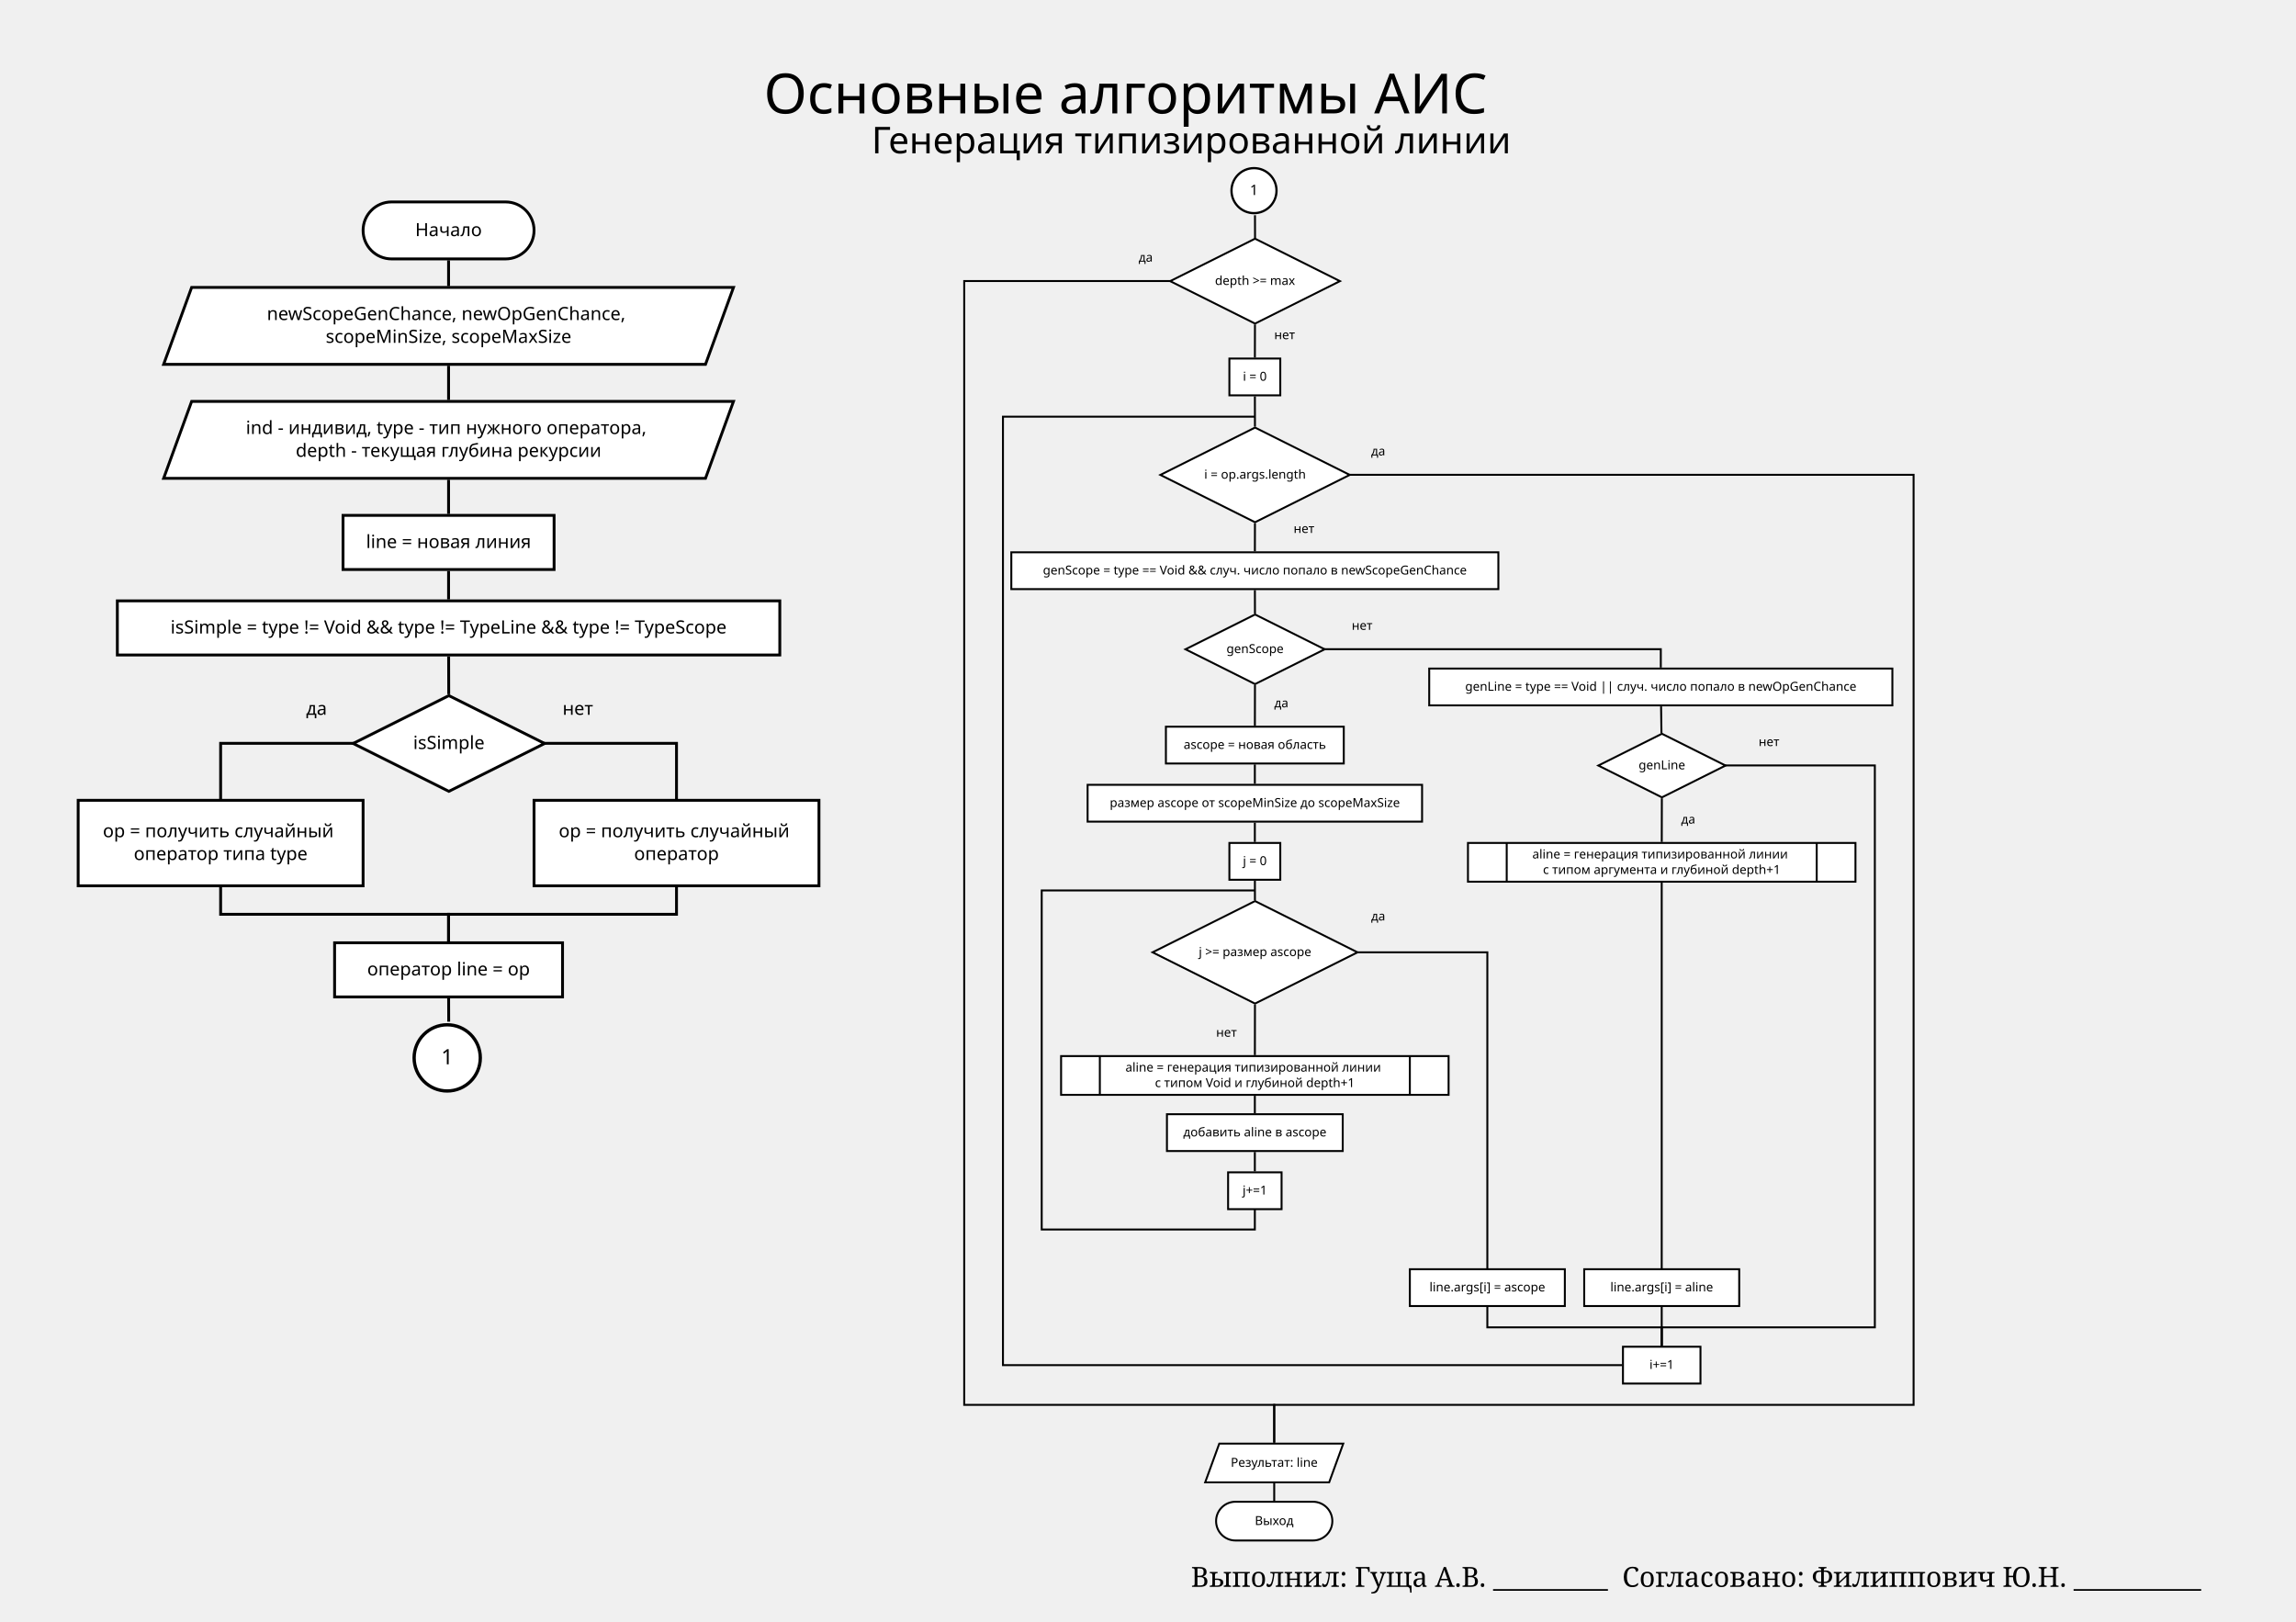
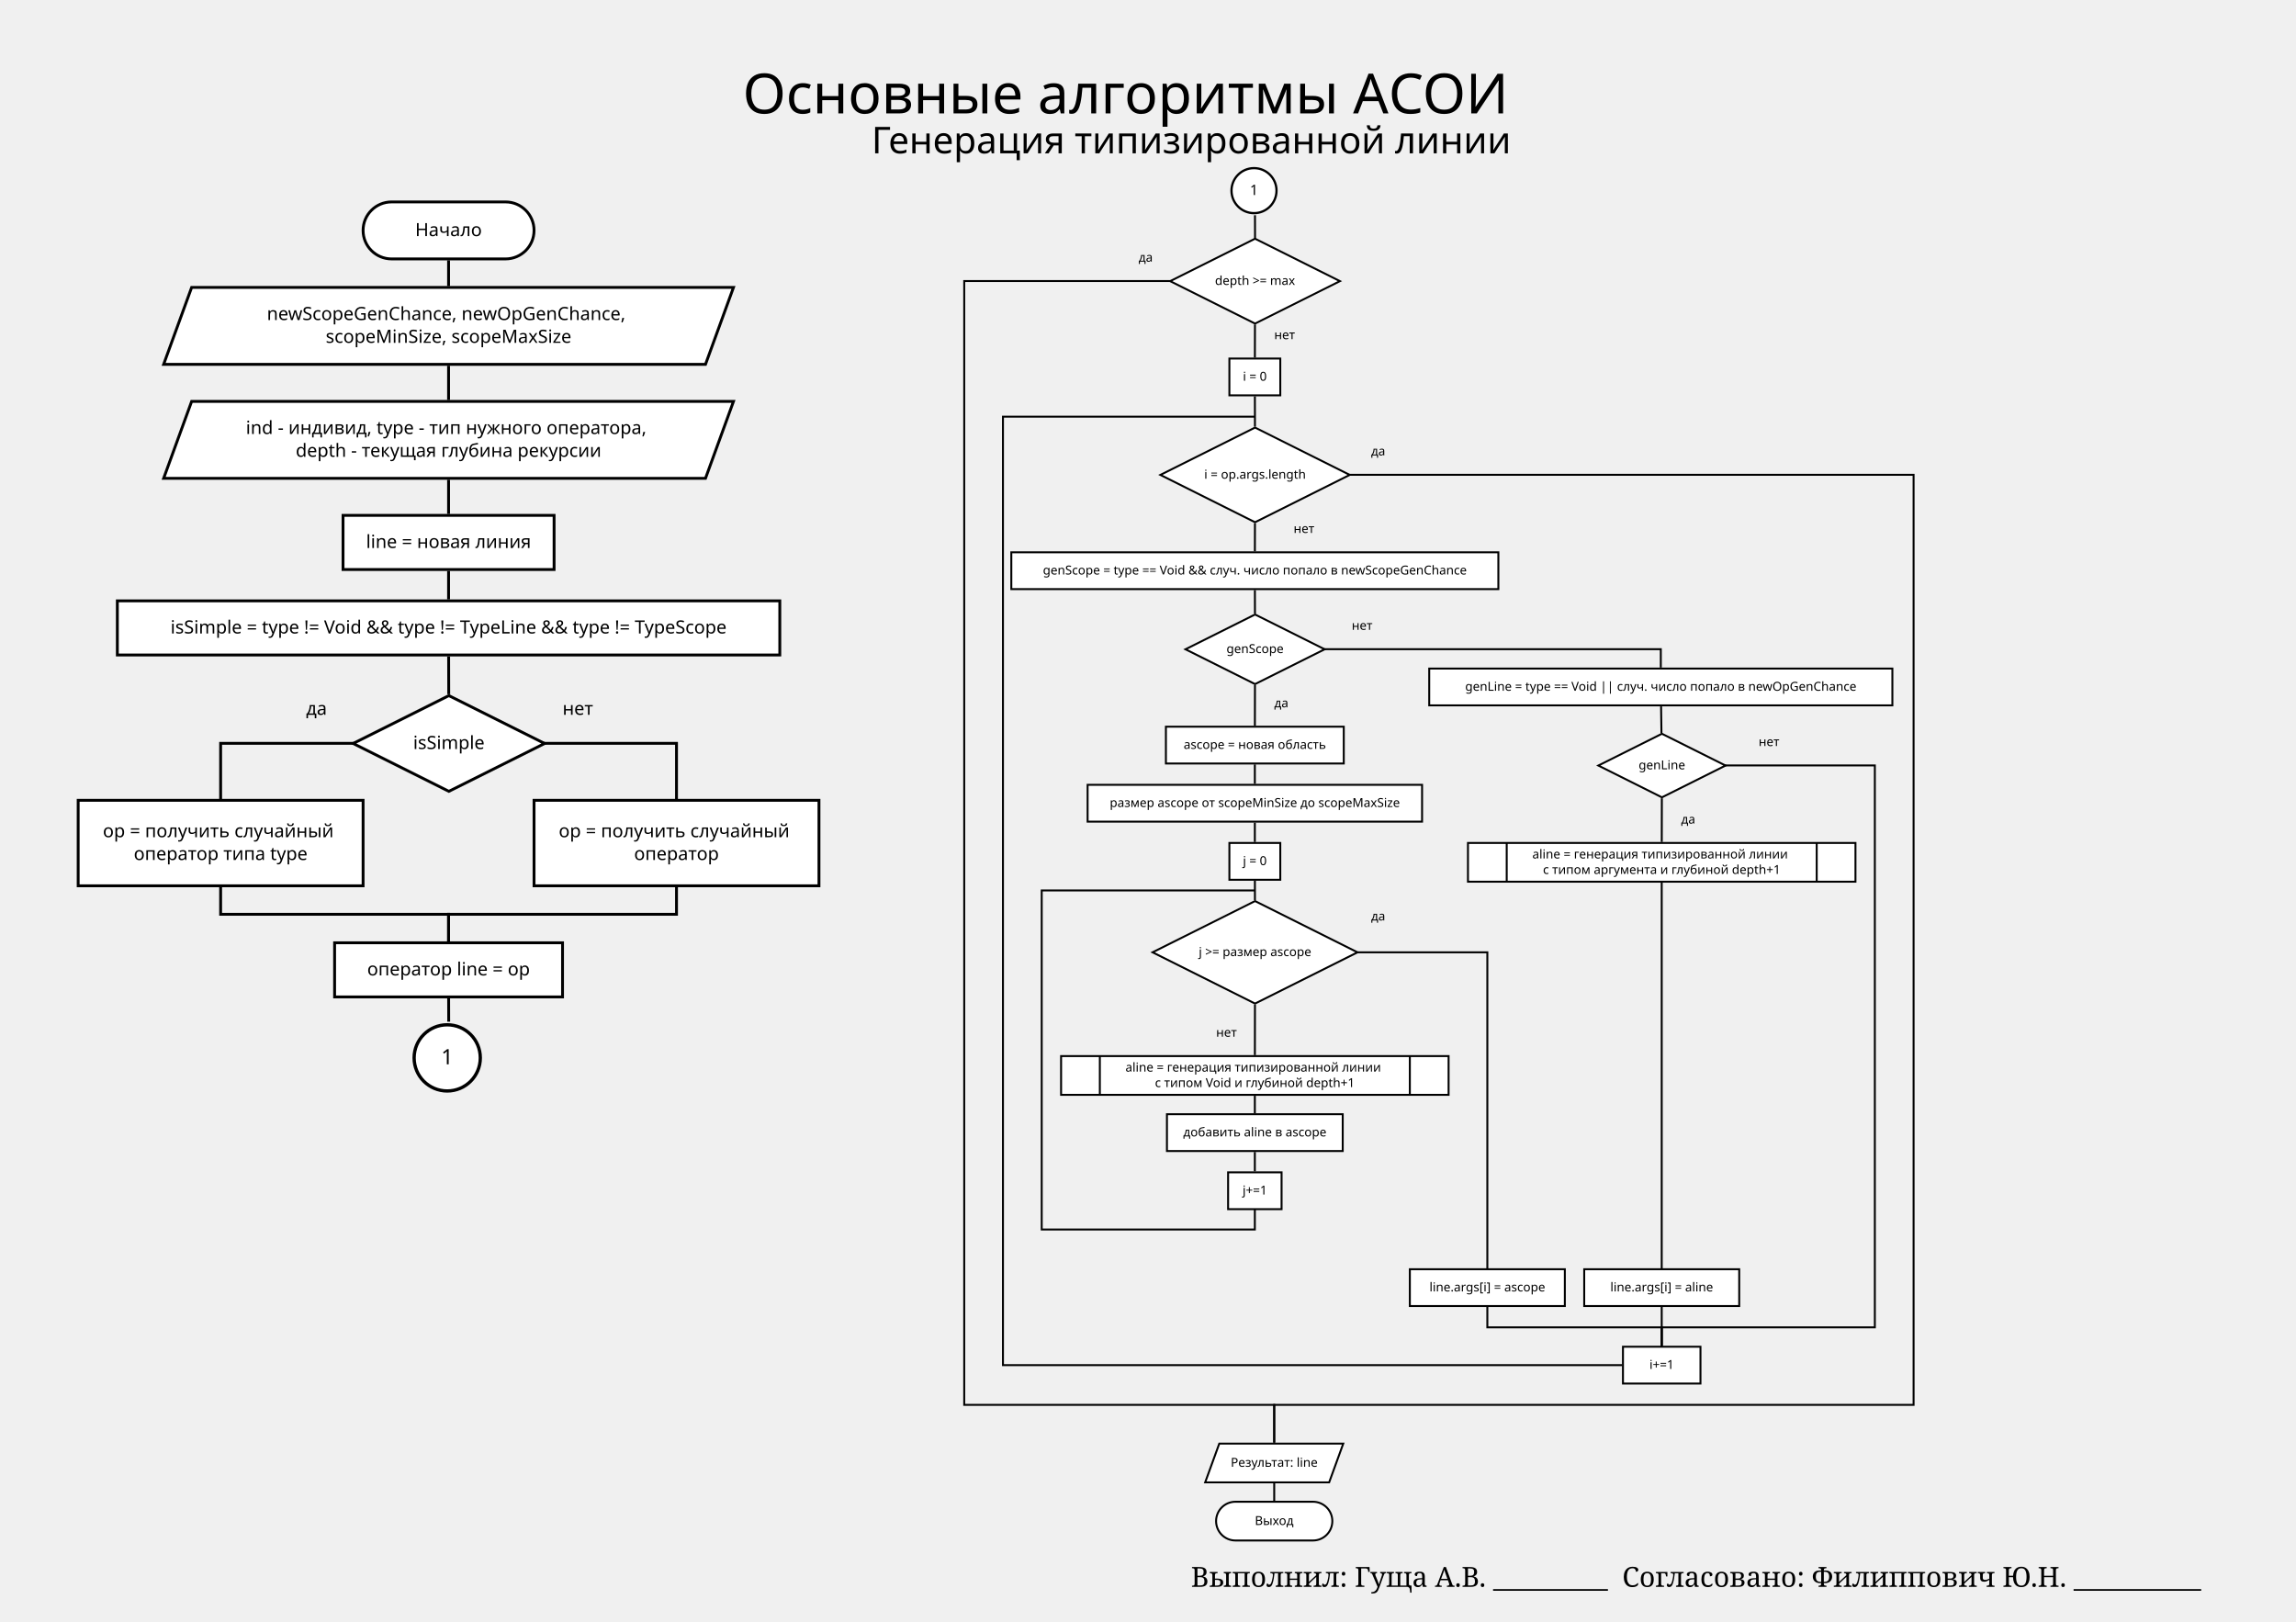
<svg xmlns="http://www.w3.org/2000/svg" width="2979.921" height="2104.724" id="svg2" version="1.1">
  <defs id="defs4">
    <marker orient="auto" refY="0.0" refX="0.0" id="Arrow1Lstart" style="overflow:visible">
      <path id="path16806" d="M 0.0,0.0 L 5.0,-5.0 L -12.5,0.0 L 5.0,5.0 L 0.0,0.0 z " style="fill-rule:evenodd;stroke:#000000;stroke-width:1.0pt" transform="scale(0.8) translate(12.5,0)" />
    </marker>
    <marker orient="auto" refY="0.0" refX="0.0" id="Arrow1Lend" style="overflow:visible;">
      <path id="path16809" d="M 0.0,0.0 L 5.0,-5.0 L -12.5,0.0 L 5.0,5.0 L 0.0,0.0 z " style="fill-rule:evenodd;stroke:#000000;stroke-width:1.0pt;" transform="scale(0.8) rotate(180) translate(12.5,0)" />
    </marker>
    <marker markerWidth="311.562" markerHeight="272.406" orient="auto" id="marker5422">
      <path id="path5420" d="M -154.912,135.447 1.489,-135.447 154.912,130.29 z" style="fill:#000000;fill-opacity:1;stroke:#000000;stroke-width:1px;stroke-linecap:butt;stroke-linejoin:miter;stroke-opacity:1" />
    </marker>
    <marker markerWidth="25.219" markerHeight="33.969" orient="auto" id="marker10150">
      <rect y="-14.876" x="-10.501" height="29.752" width="21.001" id="rect10148" style="opacity:0.369;fill:#ffffff;fill-opacity:1;stroke:#000000;stroke-width:4.226;stroke-miterlimit:4;stroke-opacity:1;stroke-dasharray:none;stroke-dashoffset:0" />
    </marker>
  </defs>
  <g id="layer1" transform="translate(0,1052.362)">
    <text xml:space="preserve" style="font-size:72px;font-style:normal;font-variant:normal;font-weight:normal;font-stretch:normal;text-align:center;line-height:125%;letter-spacing:0px;word-spacing:0px;text-anchor:middle;fill:#000000;fill-opacity:1;stroke:none;font-family:Carlito;-inkscape-font-specification:Carlito" x="1507.594" y="-905.169" id="text3004">
-       <tspan x="1507.594" y="-905.169" id="tspan3008">Основные алгоритмы АИС</tspan>
+       <tspan x="1507.594" y="-905.169" id="tspan3008">Основные алгоритмы АСОИ</tspan>
    </text>
    <flowRoot xml:space="preserve" id="flowRoot3010" style="fill:black;stroke:none;stroke-opacity:1;stroke-width:1px;stroke-linejoin:miter;stroke-linecap:butt;fill-opacity:1;font-family:Carlito;font-style:normal;font-weight:normal;font-size:32px;line-height:125%;letter-spacing:0px;word-spacing:0px;-inkscape-font-specification:Carlito;font-stretch:normal;font-variant:normal">
      <flowRegion id="flowRegion3012">
        <rect id="rect3014" width="1371.16" height="960.307" x="76.726" y="342.512" style="font-size:32px" />
      </flowRegion>
      <flowPara id="flowPara3016" />
    </flowRoot>
    <text xml:space="preserve" style="font-size:40px;font-style:normal;font-variant:normal;font-weight:normal;font-stretch:normal;line-height:125%;letter-spacing:0px;word-spacing:0px;fill:#000000;fill-opacity:1;stroke:none;font-family:Carlito;-inkscape-font-specification:Carlito" x="66.825" y="340.037" id="text3018" transform="translate(0,-1052.362)">
      <tspan id="tspan3020" x="66.825" y="340.037" />
    </text>
    <text xml:space="preserve" style="font-size:48px;font-style:normal;font-variant:normal;font-weight:normal;font-stretch:normal;line-height:125%;letter-spacing:0px;word-spacing:0px;fill:#000000;fill-opacity:0;stroke:none;font-family:Carlito;-inkscape-font-specification:Carlito" x="353.928" y="458.838" id="text3022" transform="translate(0,-1052.362)">
      <tspan id="tspan3024" x="353.928" y="458.838" />
    </text>
    <text xml:space="preserve" style="font-size:48px;font-style:normal;font-variant:normal;font-weight:normal;font-stretch:normal;line-height:125%;letter-spacing:0px;word-spacing:0px;fill:#000000;fill-opacity:1;stroke:none;font-family:Carlito;-inkscape-font-specification:Carlito" x="158.401" y="359.837" id="text3026" transform="translate(0,-1052.362)">
      <tspan id="tspan3028" x="158.401" y="359.837" />
    </text>
    <text xml:space="preserve" style="font-size:48px;font-style:normal;font-variant:normal;font-weight:normal;font-stretch:normal;line-height:125%;letter-spacing:0px;word-spacing:0px;fill:#000000;fill-opacity:1;stroke:none;font-family:Carlito;-inkscape-font-specification:Carlito" x="497.479" y="357.362" id="text3038" transform="translate(0,-1052.362)">
      <tspan id="tspan3040" x="497.479" y="357.362" />
    </text>
    <text xml:space="preserve" style="font-size:48px;font-style:normal;font-variant:normal;font-weight:normal;font-stretch:normal;line-height:125%;letter-spacing:0px;word-spacing:0px;fill:#000000;fill-opacity:1;stroke:none;font-family:Carlito;-inkscape-font-specification:Carlito" x="1754.787" y="1025.617" id="text3074" transform="translate(0,-1052.362)">
      <tspan id="tspan3076" x="1754.787" y="1025.617" />
    </text>
    <text xml:space="preserve" style="font-size:48px;font-style:normal;font-variant:normal;font-weight:normal;font-stretch:normal;line-height:125%;letter-spacing:0px;word-spacing:0px;fill:#000000;fill-opacity:1;stroke:none;font-family:Carlito;-inkscape-font-specification:Carlito" x="74.251" y="1401.82" id="text3110" transform="translate(0,-1052.362)">
      <tspan id="tspan3112" x="74.251" y="1401.82" />
    </text>
    <path style="fill:none;stroke:#000000;stroke-width:0;stroke-linecap:butt;stroke-linejoin:miter;stroke-opacity:1;marker-end:none;marker-mid:none;stroke-miterlimit:4;stroke-dasharray:none" d="m -1513.838,559.385 924.054,157.509" id="path5425" transform="translate(0,-1052.362)" />
    <text xml:space="preserve" style="font-size:48px;font-style:normal;font-variant:normal;font-weight:normal;font-stretch:normal;line-height:125%;letter-spacing:0px;word-spacing:0px;fill:#000000;fill-opacity:1;stroke:none;font-family:Carlito;-inkscape-font-specification:Carlito" x="1944.363" y="540.133" id="text20981" transform="translate(0,-1052.362)">
      <tspan id="tspan20983" x="1944.363" y="540.133" />
    </text>
    <text xml:space="preserve" style="font-size:48px;font-style:normal;font-variant:normal;font-weight:normal;font-stretch:normal;line-height:125%;letter-spacing:0px;word-spacing:0px;fill:#000000;fill-opacity:1;stroke:none;font-family:Carlito;-inkscape-font-specification:Carlito" x="1903.289" y="849.89" id="text21570" transform="translate(0,-1052.362)">
      <tspan id="tspan21572" x="1903.289" y="849.89" />
    </text>
    <text xml:space="preserve" style="font-size:48px;font-style:normal;font-variant:normal;font-weight:normal;font-stretch:normal;line-height:125%;letter-spacing:0px;word-spacing:0px;fill:#000000;fill-opacity:1;stroke:none;font-family:Carlito;-inkscape-font-specification:Carlito" x="1131.166" y="-853.402" id="text22823">
      <tspan id="tspan22825" x="1131.166" y="-853.402">Генерация типизированной линии</tspan>
    </text>
    <text font-size="12.8" style="font-size:15.232px;font-style:normal;font-weight:normal;text-anchor:start;fill:#000000;font-family:sans-serif" x="401.645" y="-144.542" id="text24123">
      <tspan x="401.645" y="-144.542" id="tspan24125" />
    </text>
    <text font-size="12.8" style="font-size:11.98px;font-style:normal;font-weight:normal;text-anchor:start;fill:#000000;font-family:sans-serif" x="343.881" y="-567.521" id="text26453">
      <tspan x="343.881" y="-567.521" id="tspan26455" />
    </text>
    <text xml:space="preserve" style="font-size:56px;font-style:normal;font-variant:normal;font-weight:normal;font-stretch:normal;line-height:125%;letter-spacing:0px;word-spacing:0px;fill:#000000;fill-opacity:1;stroke:none;font-family:Serif;-inkscape-font-specification:Serif" x="1545.708" y="1007.026" id="text4204">
      <tspan id="tspan4206" x="1545.708" y="1007.026" style="font-size:36px">Выполнил: Гуща А.В. _________  Согласовано: Филиппович Ю.Н. __________</tspan>
    </text>
    <g id="g3870" transform="matrix(1.975543,0,0,1.975543,-97.16574,772.7719)">
      <g transform="matrix(0.9359362,0,0,0.9359362,-685.6488,-809.9284)" id="g26421">
        <path id="path26423" d="m 1060,20 80,0 c 11.05,0 20,8.954 20,20 0,11.046 -8.95,20 -20,20 l -80,0 c -11.05,0 -20,-8.954 -20,-20 0,-11.046 8.95,-20 20,-20 z" style="fill:#ffffff" />
        <path id="path26425" d="m 1060,20 80,0 c 11.05,0 20,8.954 20,20 0,11.046 -8.95,20 -20,20 l -80,0 c -11.05,0 -20,-8.954 -20,-20 0,-11.046 8.95,-20 20,-20" style="fill:none;stroke:#000000;stroke-width:2" />
        <text id="text26427" y="44" x="1100" style="font-size:12.8px;font-style:normal;font-weight:normal;text-anchor:middle;fill:#000000;font-family:sans-serif" font-size="12.8">
          <tspan id="tspan26429" y="44" x="1100">Начало</tspan>
        </text>
      </g>
      <g transform="matrix(0.9359362,0,0,0.9359362,-685.6488,-809.9284)" id="g26431">
        <polygon id="polygon26433" points="1300,160 1280.35,214 900,214 919.654,160 " style="fill:#ffffff" />
        <polygon id="polygon26435" points="1300,160 1280.35,214 900,214 919.654,160 " style="fill:none;stroke:#000000;stroke-width:2" />
        <text id="text26437" y="182.9" x="1100" style="font-size:12.8px;font-style:normal;font-weight:normal;text-anchor:middle;fill:#000000;font-family:sans-serif" font-size="12.8">
          <tspan id="tspan26439" y="182.9" x="1100">ind - индивид, type - тип нужного оператора,</tspan>
          <tspan id="tspan26441" y="198.9" x="1100">depth - текущая глубина рекурсии</tspan>
        </text>
      </g>
      <g transform="matrix(0.9359362,0,0,0.9359362,-685.6488,-809.9284)" id="g26443">
        <rect id="rect26445" height="38" width="148.15" y="240" x="1025.92" style="fill:#ffffff" />
        <rect id="rect26447" height="38" width="148.15" y="240" x="1025.92" style="fill:none;stroke:#000000;stroke-width:2" />
        <text id="text26449" y="262.9" x="1100" style="font-size:12.8px;font-style:normal;font-weight:normal;text-anchor:middle;fill:#000000;font-family:sans-serif" font-size="12.8">
          <tspan id="tspan26451" y="262.9" x="1100">line = новая линия</tspan>
        </text>
      </g>
      <g transform="matrix(0.9359362,0,0,0.9359362,-685.6488,-809.9284)" id="g26457">
        <rect id="rect26459" height="38" width="465" y="300" x="867.5" style="fill:#ffffff" />
        <rect id="rect26461" height="38" width="465" y="300" x="867.5" style="fill:none;stroke:#000000;stroke-width:2" />
        <text id="text26463" y="322.9" x="1100" style="font-size:12.8px;font-style:normal;font-weight:normal;text-anchor:middle;fill:#000000;font-family:sans-serif" font-size="12.8">
          <tspan id="tspan26465" y="322.9" x="1100">isSimple = type != Void &amp;&amp; type != TypeLine &amp;&amp; type != TypeScope</tspan>
        </text>
      </g>
      <g transform="matrix(0.9359362,0,0,0.9359362,-685.6488,-809.9284)" id="g26467">
        <polygon id="polygon26469" points="1167.4,400.107 1100.21,433.701 1033.02,400.107 1100.21,366.512 " style="fill:#ffffff" />
        <polygon id="polygon26471" points="1167.4,400.107 1100.21,433.701 1033.02,400.107 1100.21,366.512 " style="fill:none;stroke:#000000;stroke-width:2" />
        <text id="text26473" y="404.007" x="1100.21" style="font-size:12.8px;font-style:normal;font-weight:normal;text-anchor:middle;fill:#000000;font-family:sans-serif" font-size="12.8">
          <tspan id="tspan26475" y="404.007" x="1100.21">isSimple</tspan>
        </text>
      </g>
      <text id="text26477" y="-454.273" x="250.287" style="font-size:11.98px;font-style:normal;font-weight:normal;text-anchor:start;fill:#000000;font-family:sans-serif" font-size="12.8">
        <tspan id="tspan26479" y="-454.273" x="250.287">да</tspan>
      </text>
      <text id="text26481" y="-454.273" x="418.756" style="font-size:11.98px;font-style:normal;font-weight:normal;text-anchor:start;fill:#000000;font-family:sans-serif" font-size="12.8">
        <tspan id="tspan26483" y="-454.273" x="418.756">нет</tspan>
      </text>
      <g transform="matrix(0.9359362,0,0,0.9359362,-685.6488,-809.9284)" id="g26485">
        <rect id="rect26487" height="60" width="200" y="440" x="840" style="fill:#ffffff" />
        <rect id="rect26489" height="60" width="200" y="440" x="840" style="fill:none;stroke:#000000;stroke-width:2" />
        <text id="text26491" y="465.9" x="940" style="font-size:12.8px;font-style:normal;font-weight:normal;text-anchor:middle;fill:#000000;font-family:sans-serif" font-size="12.8">
          <tspan id="tspan26493" y="465.9" x="940">op = получить случайный</tspan>
          <tspan id="tspan26495" y="481.9" x="940">оператор типа type</tspan>
        </text>
      </g>
      <g transform="matrix(0.9359362,0,0,0.9359362,-685.6488,-809.9284)" id="g26497">
        <rect id="rect26499" height="60" width="200" y="440" x="1160" style="fill:#ffffff" />
        <rect id="rect26501" height="60" width="200" y="440" x="1160" style="fill:none;stroke:#000000;stroke-width:2" />
        <text id="text26503" y="465.9" x="1260" style="font-size:12.8px;font-style:normal;font-weight:normal;text-anchor:middle;fill:#000000;font-family:sans-serif" font-size="12.8">
          <tspan id="tspan26505" y="465.9" x="1260">op = получить случайный</tspan>
          <tspan id="tspan26507" y="481.9" x="1260">оператор</tspan>
        </text>
      </g>
      <g transform="matrix(0.9359362,0,0,0.9359362,-685.6488,-809.9284)" id="g26509">
        <rect id="rect26511" height="38" width="160" y="540" x="1020" style="fill:#ffffff" />
        <rect id="rect26513" height="38" width="160" y="540" x="1020" style="fill:none;stroke:#000000;stroke-width:2" />
        <text id="text26515" y="562.9" x="1100" style="font-size:12.8px;font-style:normal;font-weight:normal;text-anchor:middle;fill:#000000;font-family:sans-serif" font-size="12.8">
          <tspan id="tspan26517" y="562.9" x="1100">оператор line = op</tspan>
        </text>
      </g>
      <g transform="matrix(0.9359362,0,0,0.9359362,-685.6488,-809.9284)" id="g26575">
        <polygon id="polygon26577" points="1300,80 1280.35,134 900,134 919.654,80 " style="fill:#ffffff" />
        <polygon id="polygon26579" points="1300,80 1280.35,134 900,134 919.654,80 " style="fill:none;stroke:#000000;stroke-width:2" />
        <text id="text26581" y="102.9" x="1100" style="font-size:12.8px;font-style:normal;font-weight:normal;text-anchor:middle;fill:#000000;font-family:sans-serif" font-size="12.8">
          <tspan id="tspan26583" y="102.9" x="1100">newScopeGenChance, newOpGenChance,</tspan>
          <tspan id="tspan26585" y="118.9" x="1100">scopeMinSize, scopeMaxSize</tspan>
        </text>
      </g>
      <line id="line26713" y2="-252.677" x2="343.975" y1="-268.013" x1="343.928" style="fill:none;stroke:#000000;stroke-width:1.872" />
      <line id="line26715" y2="-467.785" x2="343.993" y1="-492.638" x1="343.928" style="fill:none;stroke:#000000;stroke-width:1.872" />
      <line id="line26717" y2="-530.079" x2="343.881" y1="-548.807" x1="343.881" style="fill:none;stroke:#000000;stroke-width:1.872" />
      <line id="line26719" y2="-586.226" x2="343.881" y1="-608.7" x1="343.881" style="fill:none;stroke:#000000;stroke-width:1.872" />
      <line id="line26721" y2="-661.103" x2="343.881" y1="-683.588" x1="343.881" style="fill:none;stroke:#000000;stroke-width:1.872" />
      <line id="line26723" y2="-735.871" x2="343.881" y1="-752.864" x1="343.881" style="fill:none;stroke:#000000;stroke-width:1.872" />
      <polyline transform="matrix(0.9359362,0,0,0.9359362,-685.6488,-809.9284)" id="polyline26725" points="1033.02,400.107 1033.02,400 940,400 940,440 " style="fill:none;stroke:#000000;stroke-width:2" />
      <polyline transform="matrix(0.9359362,0,0,0.9359362,-685.6488,-809.9284)" id="polyline26727" points="1167.4,400.107 1167.4,400 1260,400 1260,440 " style="fill:none;stroke:#000000;stroke-width:2" />
      <polyline transform="matrix(0.9359362,0,0,0.9359362,-685.6488,-809.9284)" id="polyline26729" points="940,500 940,520 1100,520 1100,540 " style="fill:none;stroke:#000000;stroke-width:2" />
      <polyline transform="matrix(0.9359362,0,0,0.9359362,-685.6488,-809.9284)" id="polyline26731" points="1260,500 1260,520 1100,520 1100,538.995 " style="fill:none;stroke:#000000;stroke-width:2" />
      <g transform="matrix(1.087086,0,0,1.087086,-396.2265,-381.1039)" id="g24113">
        <ellipse id="ellipse24115" ry="20" rx="20" cy="140" cx="680" style="fill:#ffffff" d="m 700,140 c 0,11.046 -8.954,20 -20,20 -11.046,0 -20,-8.954 -20,-20 0,-11.046 8.954,-20 20,-20 11.046,0 20,8.954 20,20 z" />
        <ellipse id="ellipse24117" ry="20" rx="20" cy="140" cx="680" style="fill:none;stroke:#000000;stroke-width:2" d="m 700,140 c 0,11.046 -8.954,20 -20,20 -11.046,0 -20,-8.954 -20,-20 0,-11.046 8.954,-20 20,-20 11.046,0 20,8.954 20,20 z" />
        <text id="text24119" y="143.9" x="680" style="font-size:12.8px;font-style:normal;font-weight:normal;text-anchor:middle;fill:#000000;font-family:sans-serif" font-size="12.8">
          <tspan id="tspan24121" y="143.9" x="680">1</tspan>
        </text>
      </g>
    </g>
    <g id="g3940" transform="matrix(1.343381,0,0,1.343381,-854.8718,-15.26954)">
      <g transform="matrix(0.9359362,0,0,0.9359362,819.1619,-1099.505)" id="g26519">
        <polygon id="polygon26521" points="1012.6,640.107 1100.21,596.3 1187.83,640.107 1100.21,683.913 " style="fill:#ffffff" />
        <polygon id="polygon26523" points="1012.6,640.107 1100.21,596.3 1187.83,640.107 1100.21,683.913 " style="fill:none;stroke:#000000;stroke-width:2" />
        <text id="text26525" y="644.007" x="1100.21" style="font-size:12.8px;font-style:normal;font-weight:normal;text-anchor:middle;fill:#000000;font-family:sans-serif" font-size="12.8">
          <tspan id="tspan26527" y="644.007" x="1100.21">depth &gt;= max</tspan>
        </text>
      </g>
      <text id="text26529" y="-519.225" x="1736.379" style="font-size:11.98px;font-style:normal;font-weight:normal;text-anchor:start;fill:#000000;font-family:sans-serif" font-size="12.8">
        <tspan id="tspan26531" y="-519.225" x="1736.379">да</tspan>
      </text>
      <text id="text26533" y="-444.35" x="1867.41" style="font-size:11.98px;font-style:normal;font-weight:normal;text-anchor:start;fill:#000000;font-family:sans-serif" font-size="12.8">
        <tspan id="tspan26535" y="-444.35" x="1867.41">нет</tspan>
      </text>
      <g transform="matrix(0.9359362,0,0,0.9359362,819.1619,-1099.505)" id="g26537">
        <rect id="rect26539" height="38" width="52.55" y="720" x="1073.72" style="fill:#ffffff" />
        <rect id="rect26541" height="38" width="52.55" y="720" x="1073.72" style="fill:none;stroke:#000000;stroke-width:2" />
        <text id="text26543" y="742.9" x="1100" style="font-size:12.8px;font-style:normal;font-weight:normal;text-anchor:middle;fill:#000000;font-family:sans-serif" font-size="12.8">
          <tspan id="tspan26545" y="742.9" x="1100">i = 0</tspan>
        </text>
      </g>
      <g transform="matrix(0.9359362,0,0,0.9359362,819.1619,-1099.505)" id="g26547">
        <polygon id="polygon26549" points="1002.5,840.107 1100.21,791.25 1197.93,840.107 1100.21,888.963 " style="fill:#ffffff" />
        <polygon id="polygon26551" points="1002.5,840.107 1100.21,791.25 1197.93,840.107 1100.21,888.963 " style="fill:none;stroke:#000000;stroke-width:2" />
        <text id="text26553" y="844.007" x="1100.21" style="font-size:12.8px;font-style:normal;font-weight:normal;text-anchor:middle;fill:#000000;font-family:sans-serif" font-size="12.8">
          <tspan id="tspan26555" y="844.007" x="1100.21">i = op.args.length</tspan>
        </text>
      </g>
      <text id="text26557" y="-332.038" x="1961.004" style="font-size:11.98px;font-style:normal;font-weight:normal;text-anchor:start;fill:#000000;font-family:sans-serif" font-size="12.8">
        <tspan id="tspan26559" y="-332.038" x="1961.004">да</tspan>
      </text>
      <text id="text26561" y="-257.163" x="1886.129" style="font-size:11.98px;font-style:normal;font-weight:normal;text-anchor:start;fill:#000000;font-family:sans-serif" font-size="12.8">
        <tspan id="tspan26563" y="-257.163" x="1886.129">нет</tspan>
      </text>
      <g transform="matrix(0.9359362,0,0,0.9359362,819.1619,-1099.505)" id="g26565">
        <rect id="rect26567" height="38" width="502.75" y="920" x="848.625" style="fill:#ffffff" />
        <rect id="rect26569" height="38" width="502.75" y="920" x="848.625" style="fill:none;stroke:#000000;stroke-width:2" />
        <text id="text26571" y="942.9" x="1100" style="font-size:12.8px;font-style:normal;font-weight:normal;text-anchor:middle;fill:#000000;font-family:sans-serif" font-size="12.8">
          <tspan id="tspan26573" y="942.9" x="1100">genScope = type == Void &amp;&amp; случ. число попало в newScopeGenChance</tspan>
        </text>
      </g>
      <g transform="matrix(0.9359362,0,0,0.9359362,819.1619,-1099.505)" id="g26587">
        <polygon id="polygon26589" points="1028.38,1020.11 1100.21,984.188 1172.05,1020.11 1100.21,1056.03 " style="fill:#ffffff" />
        <polygon id="polygon26591" points="1028.38,1020.11 1100.21,984.188 1172.05,1020.11 1100.21,1056.03 " style="fill:none;stroke:#000000;stroke-width:2" />
        <text id="text26593" y="1024.01" x="1100.21" style="font-size:12.8px;font-style:normal;font-weight:normal;text-anchor:middle;fill:#000000;font-family:sans-serif" font-size="12.8">
          <tspan id="tspan26595" y="1024.01" x="1100.21">genScope</tspan>
        </text>
      </g>
      <text id="text26597" y="-88.694" x="1867.41" style="font-size:11.98px;font-style:normal;font-weight:normal;text-anchor:start;fill:#000000;font-family:sans-serif" font-size="12.8">
        <tspan id="tspan26599" y="-88.694" x="1867.41">да</tspan>
      </text>
      <text id="text26601" y="-163.569" x="1942.285" style="font-size:11.98px;font-style:normal;font-weight:normal;text-anchor:start;fill:#000000;font-family:sans-serif" font-size="12.8">
        <tspan id="tspan26603" y="-163.569" x="1942.285">нет</tspan>
      </text>
      <g transform="matrix(0.9359362,0,0,0.9359362,819.1619,-1099.505)" id="g26605">
        <rect id="rect26607" height="38" width="183.6" y="1100" x="1008.2" style="fill:#ffffff" />
        <rect id="rect26609" height="38" width="183.6" y="1100" x="1008.2" style="fill:none;stroke:#000000;stroke-width:2" />
        <text id="text26611" y="1122.9" x="1100" style="font-size:12.8px;font-style:normal;font-weight:normal;text-anchor:middle;fill:#000000;font-family:sans-serif" font-size="12.8">
          <tspan id="tspan26613" y="1122.9" x="1100">ascope = новая область</tspan>
        </text>
      </g>
      <g transform="matrix(0.9359362,0,0,0.9359362,819.1619,-1099.505)" id="g26615">
        <rect id="rect26617" height="38" width="345.25" y="1160" x="927.375" style="fill:#ffffff" />
        <rect id="rect26619" height="38" width="345.25" y="1160" x="927.375" style="fill:none;stroke:#000000;stroke-width:2" />
        <text id="text26621" y="1182.9" x="1100" style="font-size:12.8px;font-style:normal;font-weight:normal;text-anchor:middle;fill:#000000;font-family:sans-serif" font-size="12.8">
          <tspan id="tspan26623" y="1182.9" x="1100">размер ascope от scopeMinSize до scopeMaxSize</tspan>
        </text>
      </g>
      <g transform="matrix(0.9359362,0,0,0.9359362,819.1619,-1099.505)" id="g26625">
        <rect id="rect26627" height="38" width="52.55" y="1220" x="1073.72" style="fill:#ffffff" />
        <rect id="rect26629" height="38" width="52.55" y="1220" x="1073.72" style="fill:none;stroke:#000000;stroke-width:2" />
        <text id="text26631" y="1242.9" x="1100" style="font-size:12.8px;font-style:normal;font-weight:normal;text-anchor:middle;fill:#000000;font-family:sans-serif" font-size="12.8">
          <tspan id="tspan26633" y="1242.9" x="1100">j = 0</tspan>
        </text>
      </g>
      <g transform="matrix(0.9359362,0,0,0.9359362,819.1619,-1099.505)" id="g26635">
        <polygon id="polygon26637" points="994.425,1332.89 1100.21,1280 1206,1332.89 1100.21,1385.79 " style="fill:#ffffff" />
        <polygon id="polygon26639" points="994.425,1332.89 1100.21,1280 1206,1332.89 1100.21,1385.79 " style="fill:none;stroke:#000000;stroke-width:2" />
        <text id="text26641" y="1336.79" x="1100.21" style="font-size:12.8px;font-style:normal;font-weight:normal;text-anchor:middle;fill:#000000;font-family:sans-serif" font-size="12.8">
          <tspan id="tspan26643" y="1336.79" x="1100.21">j &gt;= размер ascope</tspan>
        </text>
      </g>
      <text id="text26645" y="117.212" x="1961.004" style="font-size:11.98px;font-style:normal;font-weight:normal;text-anchor:start;fill:#000000;font-family:sans-serif" font-size="12.8">
        <tspan id="tspan26647" y="117.212" x="1961.004">да</tspan>
      </text>
      <text id="text26649" y="229.524" x="1811.254" style="font-size:11.98px;font-style:normal;font-weight:normal;text-anchor:start;fill:#000000;font-family:sans-serif" font-size="12.8">
        <tspan id="tspan26651" y="229.524" x="1811.254">нет</tspan>
      </text>
      <g transform="matrix(0.9359362,0,0,0.9359362,819.1619,-1099.505)" id="g26653">
        <rect id="rect26655" height="40" width="400" y="1440" x="900" style="fill:#ffffff" />
        <rect id="rect26657" height="40" width="400" y="1440" x="900" style="fill:none;stroke:#000000;stroke-width:2" />
        <line id="line26659" y2="1480" x2="940" y1="1440" x1="940" style="fill:none;stroke:#000000;stroke-width:2" />
        <line id="line26661" y2="1480" x2="1260" y1="1440" x1="1260" style="fill:none;stroke:#000000;stroke-width:2" />
        <text id="text26663" y="1456" x="1100" style="font-size:12.8px;font-style:normal;font-weight:normal;text-anchor:middle;fill:#000000;font-family:sans-serif" font-size="12.8">
          <tspan id="tspan26665" y="1456" x="1100">aline = генерация типизированной линии</tspan>
          <tspan id="tspan26667" y="1472" x="1100">с типом Void и глубиной depth+1</tspan>
        </text>
      </g>
      <g transform="matrix(0.9359362,0,0,0.9359362,819.1619,-1099.505)" id="g26669">
        <rect id="rect26671" height="38" width="181.45" y="1500" x="1009.27" style="fill:#ffffff" />
        <rect id="rect26673" height="38" width="181.45" y="1500" x="1009.27" style="fill:none;stroke:#000000;stroke-width:2" />
        <text id="text26675" y="1522.9" x="1100" style="font-size:12.8px;font-style:normal;font-weight:normal;text-anchor:middle;fill:#000000;font-family:sans-serif" font-size="12.8">
          <tspan id="tspan26677" y="1522.9" x="1100">добавить aline в ascope</tspan>
        </text>
      </g>
      <g transform="matrix(0.9359362,0,0,0.9359362,819.1619,-1099.505)" id="g26679">
        <rect id="rect26681" height="38" width="55.2" y="1560" x="1072.4" style="fill:#ffffff" />
        <rect id="rect26683" height="38" width="55.2" y="1560" x="1072.4" style="fill:none;stroke:#000000;stroke-width:2" />
        <text id="text26685" y="1582.9" x="1100" style="font-size:12.8px;font-style:normal;font-weight:normal;text-anchor:middle;fill:#000000;font-family:sans-serif" font-size="12.8">
          <tspan id="tspan26687" y="1582.9" x="1100">j+=1</tspan>
        </text>
      </g>
      <polyline transform="matrix(0.9359362,0,0,0.9359362,819.1619,-1099.505)" id="polyline26689" points="1100,1598 1100,1619 880,1619 880,1269.03 1100.07,1269.03 " style="fill:none;stroke:#000000;stroke-width:2" />
      <line id="line26691" y2="247.316" x2="1848.729" y1="198.395" x1="1848.804" style="fill:none;stroke:#000000;stroke-width:1.872" />
      <line id="line26693" y2="303.463" x2="1848.692" y1="286.607" x1="1848.692" style="fill:none;stroke:#000000;stroke-width:1.872" />
      <line id="line26695" y2="359.619" x2="1848.692" y1="340.9" x1="1848.692" style="fill:none;stroke:#000000;stroke-width:1.872" />
      <line id="line26697" y2="97.613" x2="1848.776" y1="78.838" x1="1848.738" style="fill:none;stroke:#000000;stroke-width:1.872" />
      <line id="line26699" y2="41.401" x2="1848.692" y1="22.682" x1="1848.692" style="fill:none;stroke:#000000;stroke-width:1.872" />
      <line id="line26701" y2="-14.755" x2="1848.692" y1="-33.474" x1="1848.692" style="fill:none;stroke:#000000;stroke-width:1.872" />
      <line id="line26703" y2="-70.911" x2="1848.729" y1="-110.314" x1="1848.813" style="fill:none;stroke:#000000;stroke-width:1.872" />
      <line id="line26705" y2="-179.269" x2="1848.804" y1="-201.934" x1="1848.738" style="fill:none;stroke:#000000;stroke-width:1.872" />
      <line id="line26707" y2="-239.383" x2="1848.729" y1="-266.613" x1="1848.795" style="fill:none;stroke:#000000;stroke-width:1.872" />
      <line id="line26709" y2="-359.817" x2="1848.795" y1="-389.123" x1="1848.729" style="fill:none;stroke:#000000;stroke-width:1.872" />
      <line id="line26711" y2="-426.57" x2="1848.729" y1="-458.534" x1="1848.804" style="fill:none;stroke:#000000;stroke-width:1.872" />
      <g transform="matrix(0.9359362,0,0,0.9359362,819.1619,-1099.505)" id="g26733">
        <rect id="rect26735" height="38" width="160" y="1660" x="1260" style="fill:#ffffff" />
        <rect id="rect26737" height="38" width="160" y="1660" x="1260" style="fill:none;stroke:#000000;stroke-width:2" />
        <text id="text26739" y="1682.9" x="1340" style="font-size:12.8px;font-style:normal;font-weight:normal;text-anchor:middle;fill:#000000;font-family:sans-serif" font-size="12.8">
          <tspan id="tspan26741" y="1682.9" x="1340">line.args[i] = ascope</tspan>
        </text>
      </g>
      <polyline transform="matrix(0.9359362,0,0,0.9359362,819.1619,-1099.505)" id="polyline26743" points="1206,1332.89 1340,1332.89 1340,1640 1340,1640 1340,1660 " style="fill:none;stroke:#000000;stroke-width:2" />
      <polyline transform="matrix(0.9359362,0,0,0.9359362,819.1619,-1099.505)" id="polyline26745" points="1479.08,1759 840,1759 840,780 1100,780 " style="fill:none;stroke:#000000;stroke-width:2" />
      <g transform="matrix(0.9359362,0,0,0.9359362,819.1619,-1099.505)" id="g26747">
        <rect id="rect26749" height="38" width="80" y="1740" x="1480" style="fill:#ffffff" />
        <rect id="rect26751" height="38" width="80" y="1740" x="1480" style="fill:none;stroke:#000000;stroke-width:2" />
        <text id="text26753" y="1762.9" x="1520" style="font-size:12.8px;font-style:normal;font-weight:normal;text-anchor:middle;fill:#000000;font-family:sans-serif" font-size="12.8">
          <tspan id="tspan26755" y="1762.9" x="1520">i+=1</tspan>
        </text>
      </g>
      <polyline transform="matrix(0.9359362,0,0,0.9359362,819.1619,-1099.505)" id="polyline26757" points="1340,1698 1340,1720 1520,1720 1520,1739 " style="fill:none;stroke:#000000;stroke-width:2" />
      <g transform="matrix(0.9359362,0,0,0.9359362,819.1619,-1099.505)" id="g26759">
        <rect id="rect26761" height="38" width="478.1" y="1040" x="1280" style="fill:#ffffff" />
        <rect id="rect26763" height="38" width="478.1" y="1040" x="1280" style="fill:none;stroke:#000000;stroke-width:2" />
        <text id="text26765" y="1062.9" x="1519.05" style="font-size:12.8px;font-style:normal;font-weight:normal;text-anchor:middle;fill:#000000;font-family:sans-serif" font-size="12.8">
          <tspan id="tspan26767" y="1062.9" x="1519.05">genLine = type == Void || случ. число попало в newOpGenChance</tspan>
        </text>
      </g>
      <g transform="matrix(0.9359362,0,0,0.9359362,819.1619,-1099.505)" id="g26769">
        <polygon id="polygon26771" points="1454.57,1140.11 1520.21,1107.29 1585.85,1140.11 1520.21,1172.93 " style="fill:#ffffff" />
        <polygon id="polygon26773" points="1454.57,1140.11 1520.21,1107.29 1585.85,1140.11 1520.21,1172.93 " style="fill:none;stroke:#000000;stroke-width:2" />
        <text id="text26775" y="1144.01" x="1520.21" style="font-size:12.8px;font-style:normal;font-weight:normal;text-anchor:middle;fill:#000000;font-family:sans-serif" font-size="12.8">
          <tspan id="tspan26777" y="1144.01" x="1520.21">genLine</tspan>
        </text>
      </g>
      <text id="text26779" y="23.618" x="2260.504" style="font-size:11.98px;font-style:normal;font-weight:normal;text-anchor:start;fill:#000000;font-family:sans-serif" font-size="12.8">
        <tspan id="tspan26781" y="23.618" x="2260.504">да</tspan>
      </text>
      <text id="text26783" y="-51.257" x="2335.379" style="font-size:11.98px;font-style:normal;font-weight:normal;text-anchor:start;fill:#000000;font-family:sans-serif" font-size="12.8">
        <tspan id="tspan26785" y="-51.257" x="2335.379">нет</tspan>
      </text>
      <g transform="matrix(0.9359362,0,0,0.9359362,819.1619,-1099.505)" id="g26787">
        <rect id="rect26789" height="40" width="400" y="1220" x="1320" style="fill:#ffffff" />
        <rect id="rect26791" height="40" width="400" y="1220" x="1320" style="fill:none;stroke:#000000;stroke-width:2" />
        <line id="line26793" y2="1260" x2="1360" y1="1220" x1="1360" style="fill:none;stroke:#000000;stroke-width:2" />
        <line id="line26795" y2="1260" x2="1680" y1="1220" x1="1680" style="fill:none;stroke:#000000;stroke-width:2" />
        <text id="text26797" y="1236" x="1520" style="font-size:12.8px;font-style:normal;font-weight:normal;text-anchor:middle;fill:#000000;font-family:sans-serif" font-size="12.8">
          <tspan id="tspan26799" y="1236" x="1520">aline = генерация типизированной линии</tspan>
          <tspan id="tspan26801" y="1252" x="1520">с типом аргумента и глубиной depth+1</tspan>
        </text>
      </g>
      <g transform="matrix(0.9359362,0,0,0.9359362,819.1619,-1099.505)" id="g26803">
        <rect id="rect26805" height="38" width="160" y="1660" x="1440" style="fill:#ffffff" />
        <rect id="rect26807" height="38" width="160" y="1660" x="1440" style="fill:none;stroke:#000000;stroke-width:2" />
        <text id="text26809" y="1682.9" x="1520" style="font-size:12.8px;font-style:normal;font-weight:normal;text-anchor:middle;fill:#000000;font-family:sans-serif" font-size="12.8">
          <tspan id="tspan26811" y="1682.9" x="1520">line.args[i] = aline</tspan>
        </text>
      </g>
      <polyline transform="matrix(0.9359362,0,0,0.9359362,819.1619,-1099.505)" id="polyline26813" points="1520,1260 1520,1261 1520,1659 1520,1660 " style="fill:none;stroke:#000000;stroke-width:2" />
      <polyline transform="matrix(0.9359362,0,0,0.9359362,819.1619,-1099.505)" id="polyline26815" points="1520,1698 1520,1720 1520,1720 1520,1739 " style="fill:none;stroke:#000000;stroke-width:2" />
      <polyline transform="matrix(0.9359362,0,0,0.9359362,819.1619,-1099.505)" id="polyline26817" points="1585.85,1140.11 1585.85,1140 1740,1140 1740,1720 1520,1720 1520,1740 " style="fill:none;stroke:#000000;stroke-width:2" />
      <line id="line26819" y2="41.401" x2="2241.823" y1="-0.829" x1="2241.916" style="fill:none;stroke:#000000;stroke-width:1.872" />
      <line id="line26821" y2="-63.574" x2="2241.541" y1="-89.621" x1="2241.167" style="fill:none;stroke:#000000;stroke-width:1.872" />
      <polyline transform="matrix(0.9359362,0,0,0.9359362,819.1619,-1099.505)" id="polyline26823" points="1172.05,1020.11 1172.05,1020 1519.05,1020 1519.05,1039 " style="fill:none;stroke:#000000;stroke-width:2" />
      <g transform="matrix(0.9359362,0,0,0.9359362,819.1619,-1099.505)" id="g26825">
        <polygon id="polygon26827" points="1048.73,1880 1063.29,1840 1191.27,1840 1176.71,1880 " style="fill:#ffffff" />
        <polygon id="polygon26829" points="1048.73,1880 1063.29,1840 1191.27,1840 1176.71,1880 " style="fill:none;stroke:#000000;stroke-width:2" />
        <text id="text26831" y="1863.9" x="1120" style="font-size:12.8px;font-style:normal;font-weight:normal;text-anchor:middle;fill:#000000;font-family:sans-serif" font-size="12.8">
          <tspan id="tspan26833" y="1863.9" x="1120">Результат: line</tspan>
        </text>
      </g>
      <g transform="matrix(0.9359362,0,0,0.9359362,819.1619,-1099.505)" id="g26835">
        <path id="path26837" d="m 1080,1900 80,0 c 11.05,0 20,8.95 20,20 0,11.05 -8.95,20 -20,20 l -80,0 c -11.05,0 -20,-8.95 -20,-20 0,-11.05 8.95,-20 20,-20 z" style="fill:#ffffff" />
        <path id="path26839" d="m 1080,1900 80,0 c 11.05,0 20,8.95 20,20 0,11.05 -8.95,20 -20,20 l -80,0 c -11.05,0 -20,-8.95 -20,-20 0,-11.05 8.95,-20 20,-20" style="fill:none;stroke:#000000;stroke-width:2" />
        <text id="text26841" y="1924" x="1120" style="font-size:12.8px;font-style:normal;font-weight:normal;text-anchor:middle;fill:#000000;font-family:sans-serif" font-size="12.8">
          <tspan id="tspan26843" y="1924" x="1120">Выход</tspan>
        </text>
      </g>
      <line id="line26845" y2="677.847" x2="1867.41" y1="660.981" x1="1867.41" style="fill:none;stroke:#000000;stroke-width:1.872" />
      <polyline transform="matrix(0.9359362,0,0,0.9359362,819.1619,-1099.505)" id="polyline26847" points="1197.93,840.107 1197.93,840 1780,840 1780,1800 1120,1800 1120,1839.01 " style="fill:none;stroke:#000000;stroke-width:2" />
      <polyline transform="matrix(0.9359362,0,0,0.9359362,819.1619,-1099.505)" id="polyline26849" points="1012.6,640.107 1012.6,640 800,640 800,1800 1120,1800 1120,1839.01 " style="fill:none;stroke:#000000;stroke-width:2" />
      <g transform="matrix(1.087086,0,0,1.087086,1108.668,-740.029)" id="g24113-0">
        <ellipse id="ellipse24115-8" ry="20" rx="20" cy="140" cx="680" style="fill:#ffffff" d="m 700,140 c 0,11.046 -8.954,20 -20,20 -11.046,0 -20,-8.954 -20,-20 0,-11.046 8.954,-20 20,-20 11.046,0 20,8.954 20,20 z" />
        <ellipse id="ellipse24117-7" ry="20" rx="20" cy="140" cx="680" style="fill:none;stroke:#000000;stroke-width:2" d="m 700,140 c 0,11.046 -8.954,20 -20,20 -11.046,0 -20,-8.954 -20,-20 0,-11.046 8.954,-20 20,-20 11.046,0 20,8.954 20,20 z" />
        <text id="text24119-4" y="143.9" x="680" style="font-size:12.8px;font-style:normal;font-weight:normal;text-anchor:middle;fill:#000000;font-family:sans-serif" font-size="12.8">
          <tspan id="tspan24121-7" y="143.9" x="680">1</tspan>
        </text>
      </g>
      <line id="line26705-1" y2="-541.407" x2="1848.888" y1="-564.072" x1="1848.823" style="fill:none;stroke:#000000;stroke-width:1.872" />
    </g>
  </g>
</svg>
